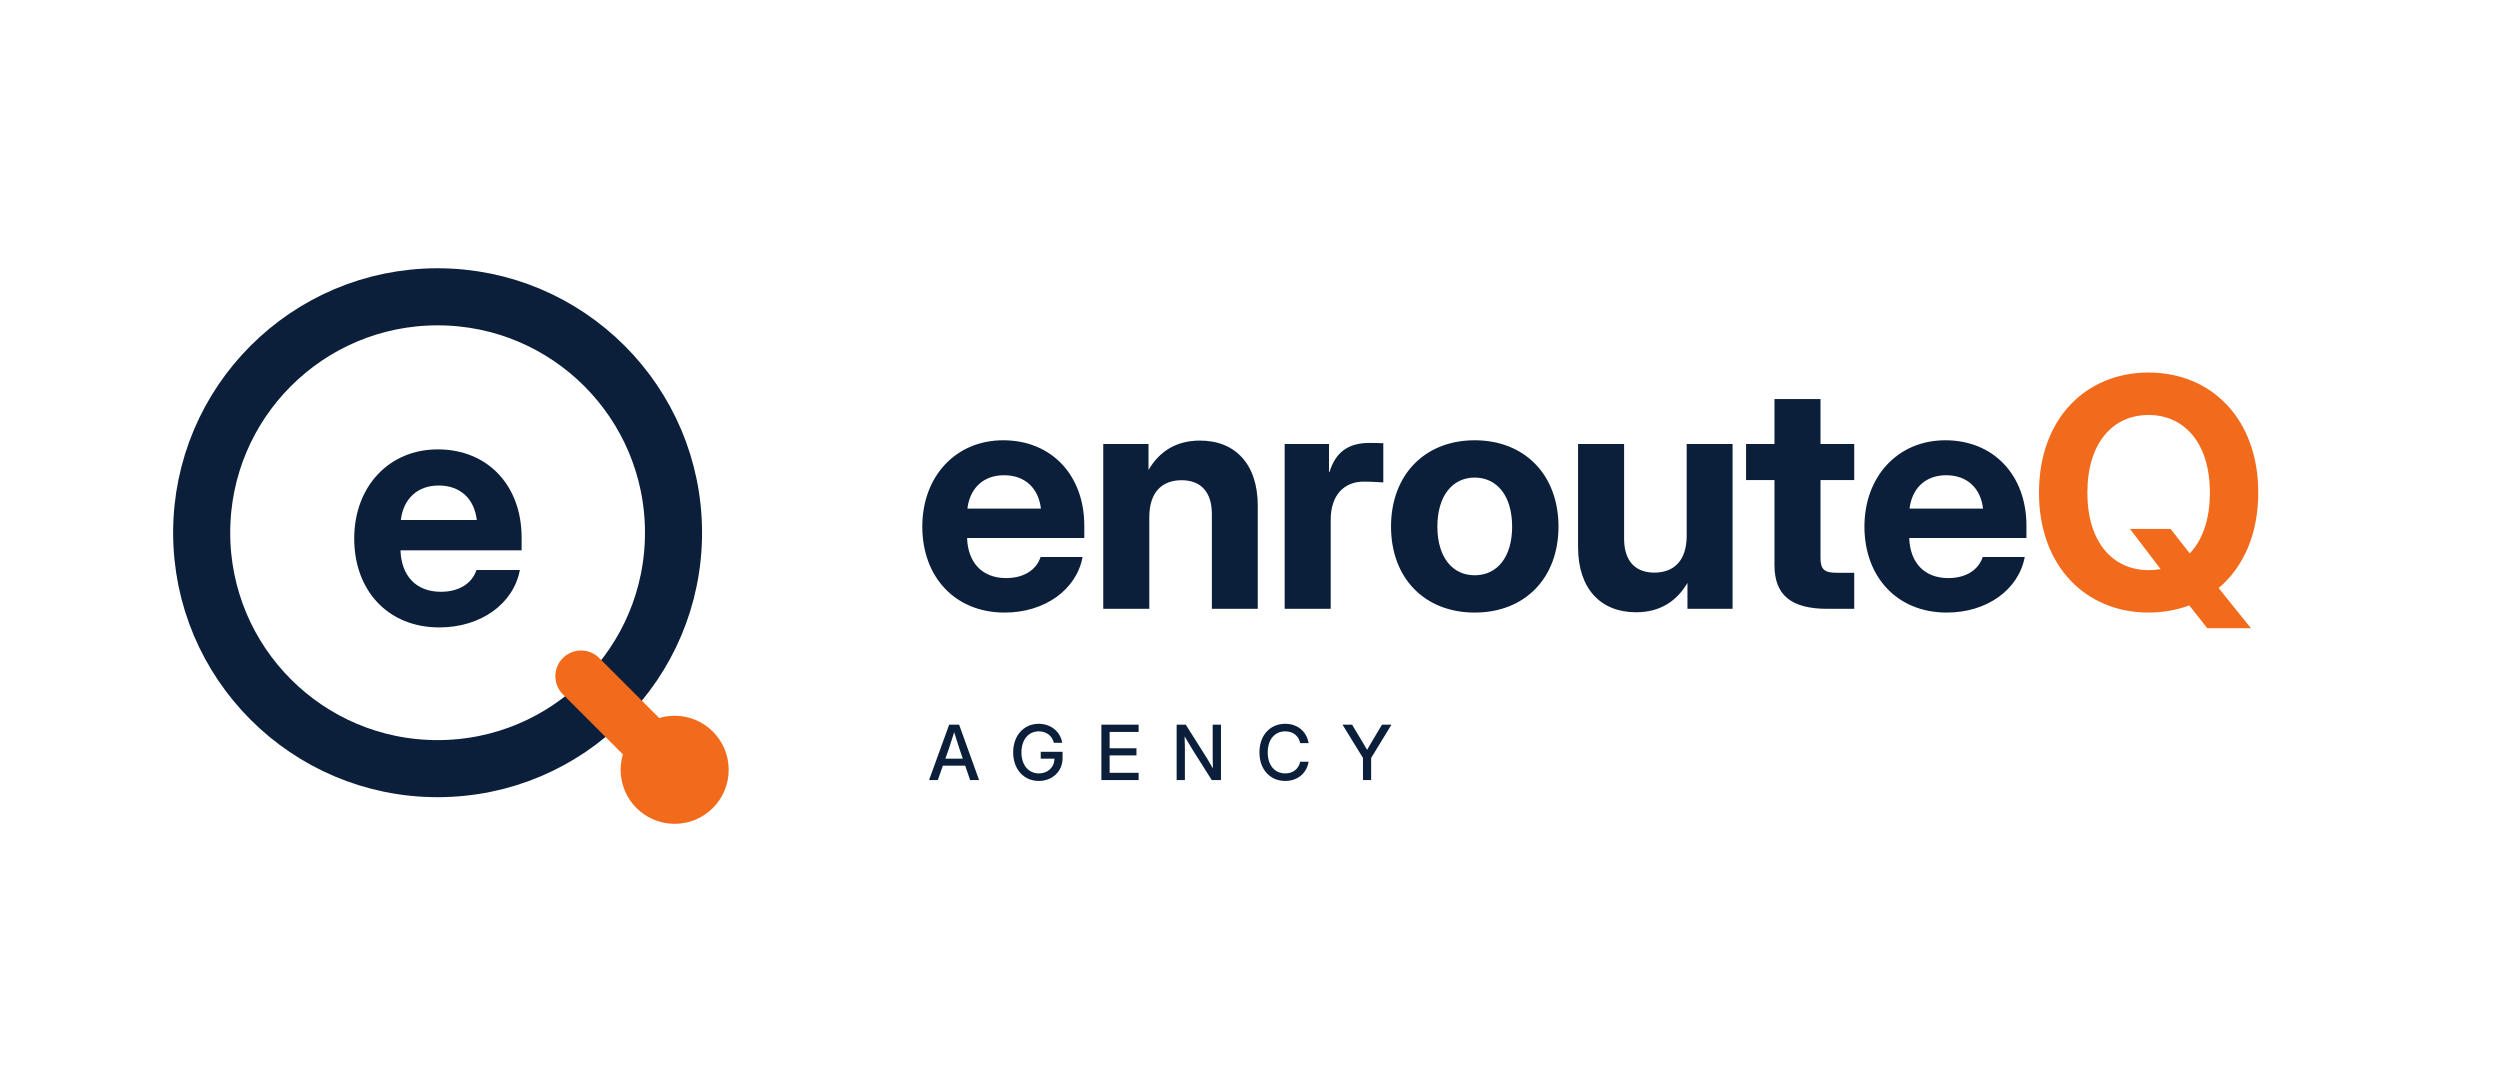
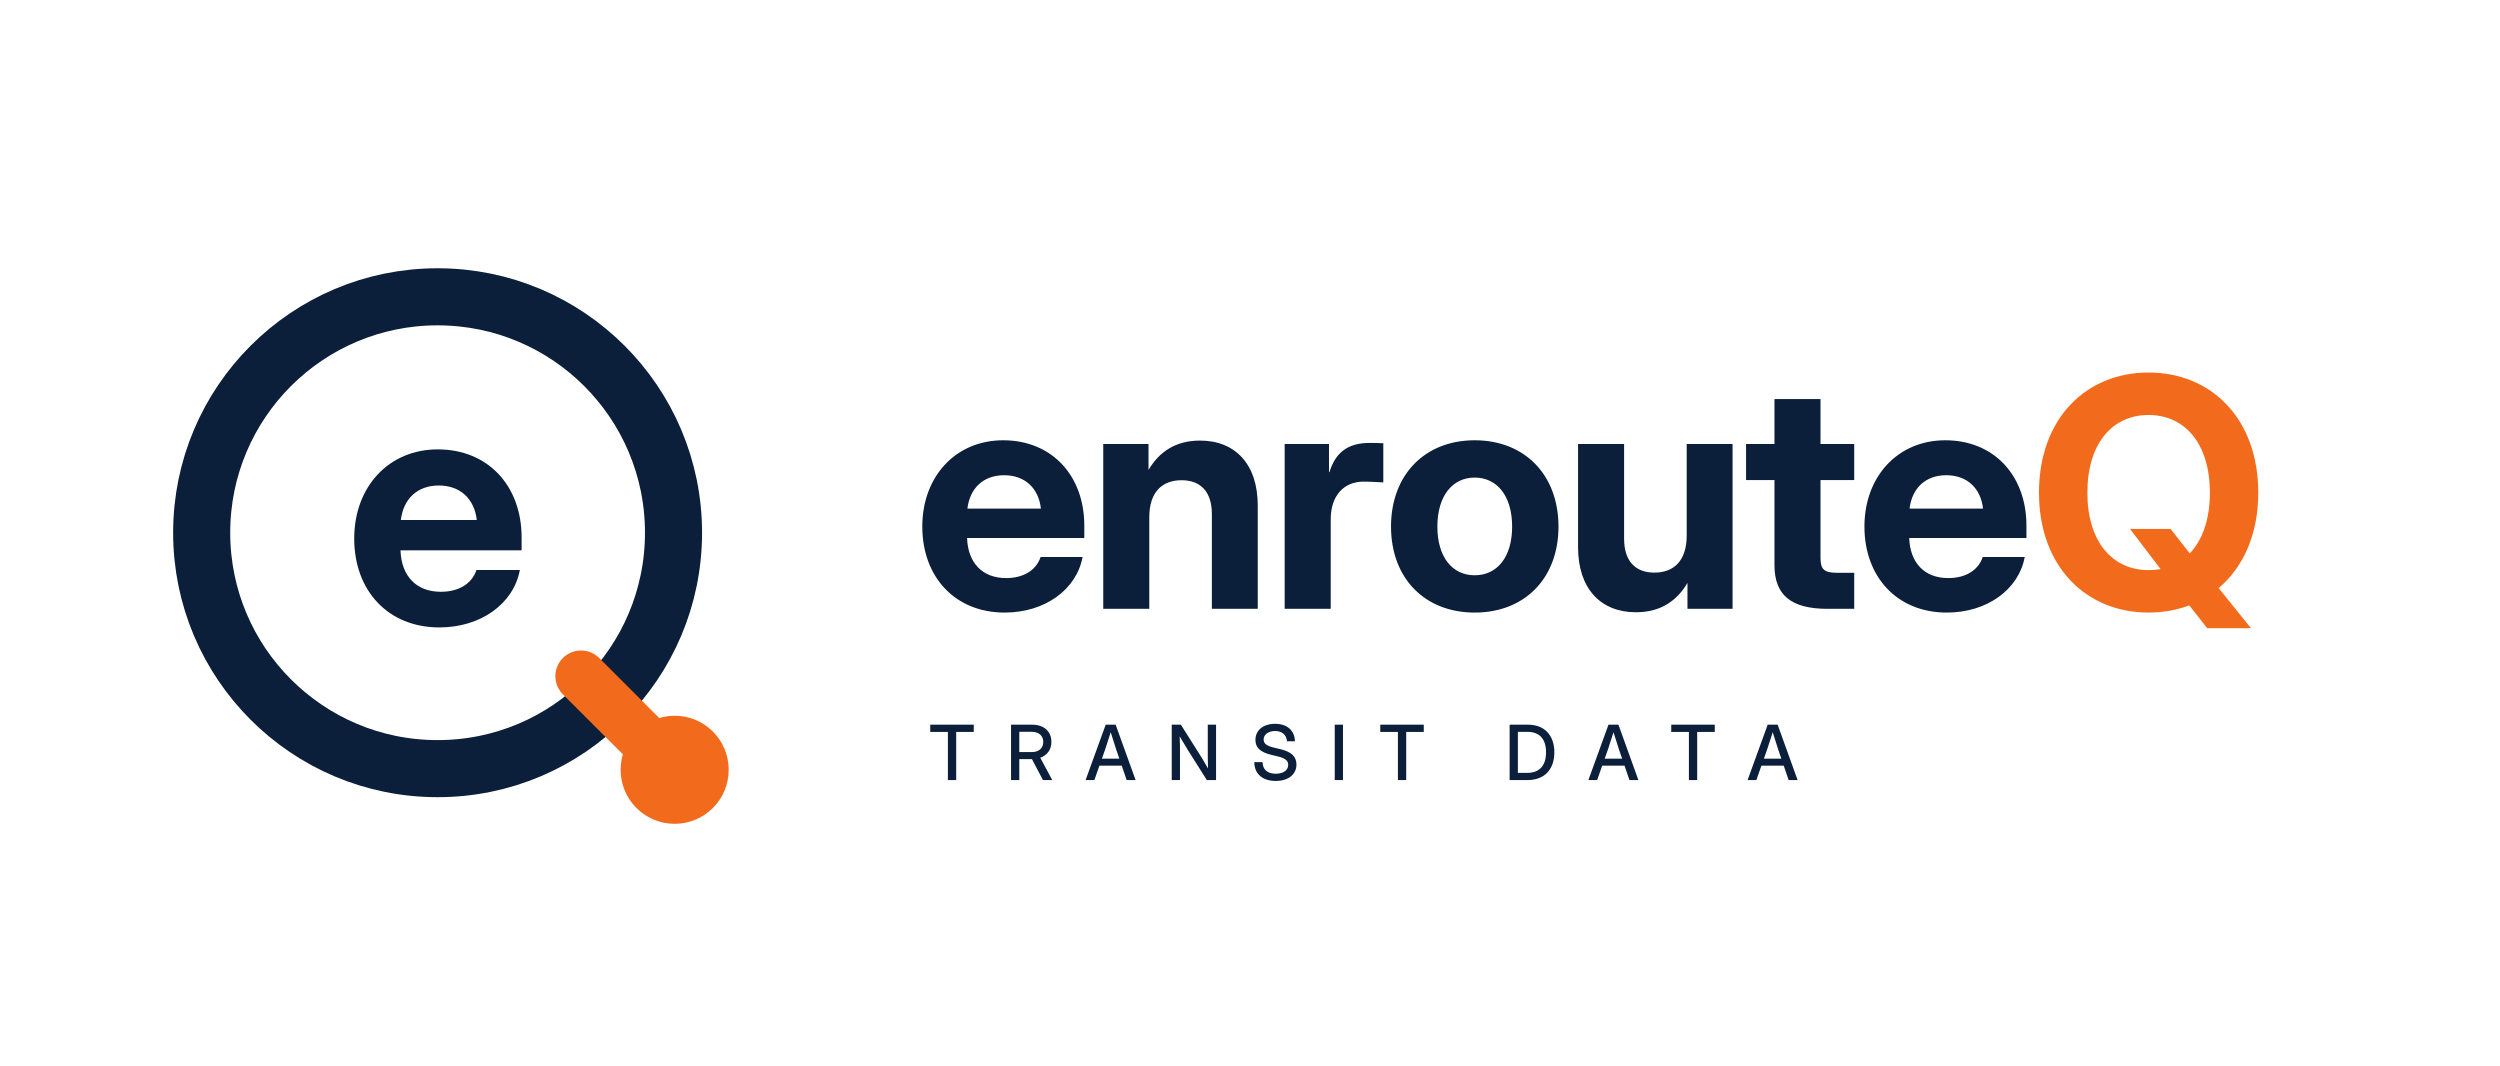
<svg xmlns="http://www.w3.org/2000/svg" viewBox="0 0 657 280" width="657" height="280">
  <circle cx="115" cy="140" r="62" fill="none" stroke="#0B1F3A" stroke-width="15" />
  <line x1="152.7" y1="177.7" x2="177.3" y2="202.3" stroke="#F26A1B" stroke-width="13.5" stroke-linecap="round" />
  <circle cx="177.3" cy="202.3" r="14.2" fill="#F26A1B" />
  <path fill="#0B1F3A" d="M115.466 164.887C126.316 164.887 134.962 158.699 136.615 149.799H125.214C124.07 153.274 120.722 155.521 115.848 155.521C109.278 155.521 105.464 151.24 105.252 144.628H137.081V141.28C137.081 127.633 128.223 118.097 115.042 118.097C102.2 118.097 93.088 127.887 93.088 141.534C93.088 155.139 101.904 164.887 115.466 164.887ZM105.337 136.66C106.015 131.066 109.702 127.59 115.297 127.59C120.934 127.59 124.663 131.066 125.299 136.66Z" />
  <path fill="#0B1F3A" d="M264.035 160.984C274.535 160.984 282.902 154.996 284.502 146.383H273.469C272.361 149.746 269.121 151.92 264.404 151.92C258.047 151.92 254.355 147.777 254.15 141.379H284.953V138.139C284.953 124.932 276.381 115.703 263.625 115.703C251.197 115.703 242.379 125.178 242.379 138.385C242.379 151.551 250.91 160.984 264.035 160.984ZM254.232 133.668C254.889 128.254 258.457 124.891 263.871 124.891C269.326 124.891 272.936 128.254 273.551 133.668Z M302.033 135.924C302.033 129.197 305.52 126.203 310.523 126.203C315.568 126.203 318.48 129.279 318.48 135.104V160.0H330.539V132.889C330.539 121.938 324.592 115.785 315.363 115.785C309.129 115.785 304.74 118.574 301.828 123.496V116.688H289.934V160.0H302.033Z M337.611 160.0H349.711V136.539C349.711 130.018 353.361 126.572 358.324 126.572C360.375 126.572 362.631 126.736 363.533 126.777V116.482C362.549 116.441 361.359 116.4 359.965 116.4C354.264 116.4 350.982 118.861 349.383 124.07H349.26V116.688H337.611Z M387.545 160.984C400.711 160.984 409.57 151.961 409.57 138.385C409.57 124.809 400.711 115.703 387.545 115.703C374.42 115.703 365.561 124.809 365.561 138.385C365.561 151.961 374.42 160.984 387.545 160.984ZM387.545 151.182C381.68 151.182 377.742 146.424 377.742 138.385C377.742 130.305 381.721 125.506 387.545 125.506C393.41 125.506 397.389 130.305 397.389 138.385C397.389 146.424 393.451 151.182 387.545 151.182Z M429.932 160.902C436.166 160.902 440.555 158.113 443.467 153.191V160.0H455.32V116.688H443.262V140.764C443.262 147.49 439.775 150.484 434.771 150.484C429.727 150.484 426.814 147.408 426.814 141.584V116.688H414.715V143.799C414.715 154.75 420.703 160.902 429.932 160.902Z M487.289 116.688H478.43V104.875H466.33V116.688H458.865V126.162H466.33V148.516C466.33 156.391 470.719 160.0 480.234 160.0H487.289V150.525H482.654C479.373 150.525 478.43 149.582 478.43 146.629V126.162H487.289Z M511.629 160.984C522.129 160.984 530.496 154.996 532.096 146.383H521.062C519.955 149.746 516.715 151.92 511.998 151.92C505.641 151.92 501.949 147.777 501.744 141.379H532.547V138.139C532.547 124.932 523.975 115.703 511.219 115.703C498.791 115.703 489.973 125.178 489.973 138.385C489.973 151.551 498.504 160.984 511.629 160.984ZM501.826 133.668C502.482 128.254 506.051 124.891 511.465 124.891C516.92 124.891 520.529 128.254 521.145 133.668Z" />
  <path fill="#F26A1B" d="M564.639 160.984C568.453 160.984 572.062 160.328 575.344 159.098L580.061 165.086H591.545L583.055 154.545C589.494 149.131 593.473 140.477 593.473 129.484C593.473 110.002 581.086 97.902 564.639 97.902C548.191 97.902 535.846 110.002 535.846 129.484C535.846 148.844 548.191 160.984 564.639 160.984ZM559.758 139.0 567.797 149.541C566.771 149.746 565.746 149.828 564.639 149.828C555.205 149.828 548.561 142.445 548.561 129.484C548.561 116.441 555.205 109.059 564.639 109.059C574.072 109.059 580.758 116.441 580.758 129.484C580.758 136.539 578.789 141.953 575.467 145.439L570.422 139.0Z" />
-   <path fill="#0B1F3A" d="M244.156 205.0H246.461L247.789 201.221H253.658L254.947 205.0H257.301L252.057 190.449H249.439ZM248.443 199.375 249.352 196.797C249.752 195.596 250.172 194.316 250.758 192.432C251.334 194.316 251.744 195.596 252.145 196.797L253.023 199.375Z M272.996 205.234C276.57 205.234 279.246 202.705 279.246 199.238V197.568H273.504V199.375H277.107C277.088 201.689 275.311 203.252 273.025 203.252C270.262 203.252 268.436 201.035 268.436 197.734C268.436 194.414 270.252 192.197 273.016 192.197C275.018 192.197 276.541 193.418 276.951 195.215H279.148C278.689 192.256 276.15 190.215 272.986 190.215C269.09 190.215 266.258 193.252 266.258 197.734C266.258 202.148 269.051 205.234 272.996 205.234Z M289.443 205.0H299.229V203.096H291.611V198.525H298.662V196.641H291.611V192.354H299.229V190.449H289.443Z M309.221 205.0H311.389V197.129C311.389 196.484 311.379 195.225 311.311 193.516C312.277 195.176 313.068 196.494 313.479 197.139L318.449 205.0H320.871V190.449H318.693V199.111C318.693 199.639 318.713 200.879 318.752 201.934C318.166 200.898 317.521 199.795 317.18 199.248L311.623 190.449H309.221Z M337.768 205.234C340.941 205.234 343.402 203.271 343.9 200.176H341.703C341.244 202.148 339.76 203.252 337.787 203.252C334.916 203.252 333.158 201.025 333.158 197.734C333.158 194.424 334.916 192.197 337.787 192.197C339.77 192.197 341.264 193.311 341.693 195.293H343.9C343.393 192.188 340.941 190.215 337.768 190.215C333.744 190.215 330.98 193.252 330.98 197.734C330.98 202.188 333.754 205.234 337.768 205.234Z M358.189 205.0H360.338V199.189L365.67 190.449H363.18L360.445 195.039C360.035 195.723 359.654 196.396 359.273 197.07C358.893 196.396 358.502 195.723 358.092 195.039L355.328 190.449H352.818L358.189 199.189Z" />
+   <path fill="#0B1F3A" d="M244.469 192.354H249.107V205.0H251.285V192.354H255.904V190.449H244.469Z M265.701 205.0H267.869V199.492H271.092C271.121 199.492 271.16 199.492 271.189 199.492L274.09 205.0H276.531L273.387 199.131C275.203 198.477 276.307 197.012 276.307 194.98C276.307 192.197 274.354 190.449 271.238 190.449H265.701ZM267.869 197.646V192.324H271.141C273.016 192.324 274.168 193.34 274.168 194.98C274.168 196.621 273.025 197.646 271.15 197.646Z M285.293 205.0H287.598L288.926 201.221H294.795L296.084 205.0H298.438L293.193 190.449H290.576ZM289.58 199.375 290.488 196.797C290.889 195.596 291.309 194.316 291.895 192.432C292.471 194.316 292.881 195.596 293.281 196.797L294.16 199.375Z M307.932 205.0H310.1V197.129C310.1 196.484 310.09 195.225 310.021 193.516C310.988 195.176 311.779 196.494 312.189 197.139L317.16 205.0H319.582V190.449H317.404V199.111C317.404 199.639 317.424 200.879 317.463 201.934C316.877 200.898 316.232 199.795 315.891 199.248L310.334 190.449H307.932Z M335.268 205.234C338.568 205.234 340.707 203.516 340.707 200.898C340.707 198.818 339.359 197.559 336.439 196.865L334.867 196.494C332.865 196.016 332.084 195.41 332.084 194.355C332.084 193.037 333.324 192.109 335.082 192.109C336.918 192.109 338.109 193.135 338.217 194.805H340.316C340.229 191.963 338.246 190.215 335.111 190.215C331.986 190.215 329.926 191.904 329.926 194.463C329.926 196.475 331.215 197.695 334.154 198.389L335.746 198.77C337.768 199.248 338.539 199.893 338.539 201.016C338.539 202.432 337.24 203.34 335.268 203.34C333.09 203.34 331.811 202.207 331.801 200.283H329.633C329.633 203.359 331.781 205.234 335.268 205.234Z M352.936 190.449H350.768V205.0H352.936Z M362.732 192.354H367.371V205.0H369.549V192.354H374.168V190.449H362.732Z  M401.438 205.0C405.881 205.0 408.479 202.227 408.479 197.705C408.479 193.203 405.871 190.449 401.584 190.449H396.73V205.0ZM398.898 203.115V192.334H401.447C404.689 192.334 406.301 194.336 406.301 197.705C406.301 201.094 404.689 203.115 401.301 203.115Z M417.426 205.0H419.73L421.059 201.221H426.928L428.217 205.0H430.57L425.326 190.449H422.709ZM421.713 199.375 422.621 196.797C423.021 195.596 423.441 194.316 424.027 192.432C424.604 194.316 425.014 195.596 425.414 196.797L426.293 199.375Z M439.205 192.354H443.844V205.0H446.021V192.354H450.641V190.449H439.205Z M459.266 205.0H461.57L462.898 201.221H468.768L470.057 205.0H472.41L467.166 190.449H464.549ZM463.553 199.375 464.461 196.797C464.861 195.596 465.281 194.316 465.867 192.432C466.443 194.316 466.854 195.596 467.254 196.797L468.133 199.375Z" />
</svg>
